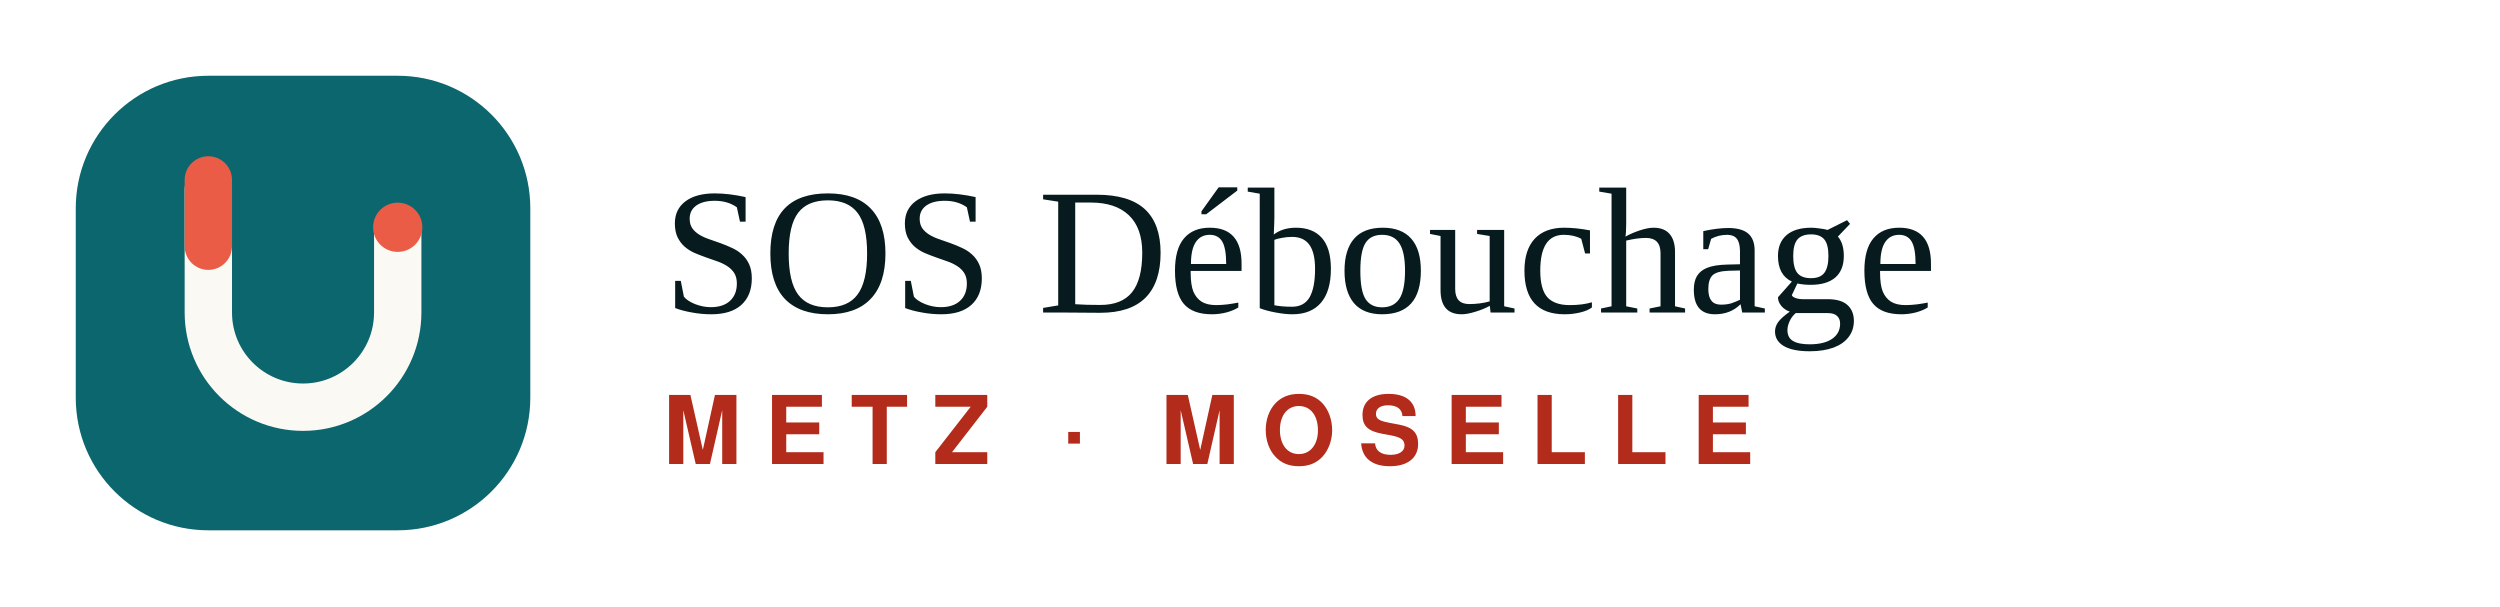
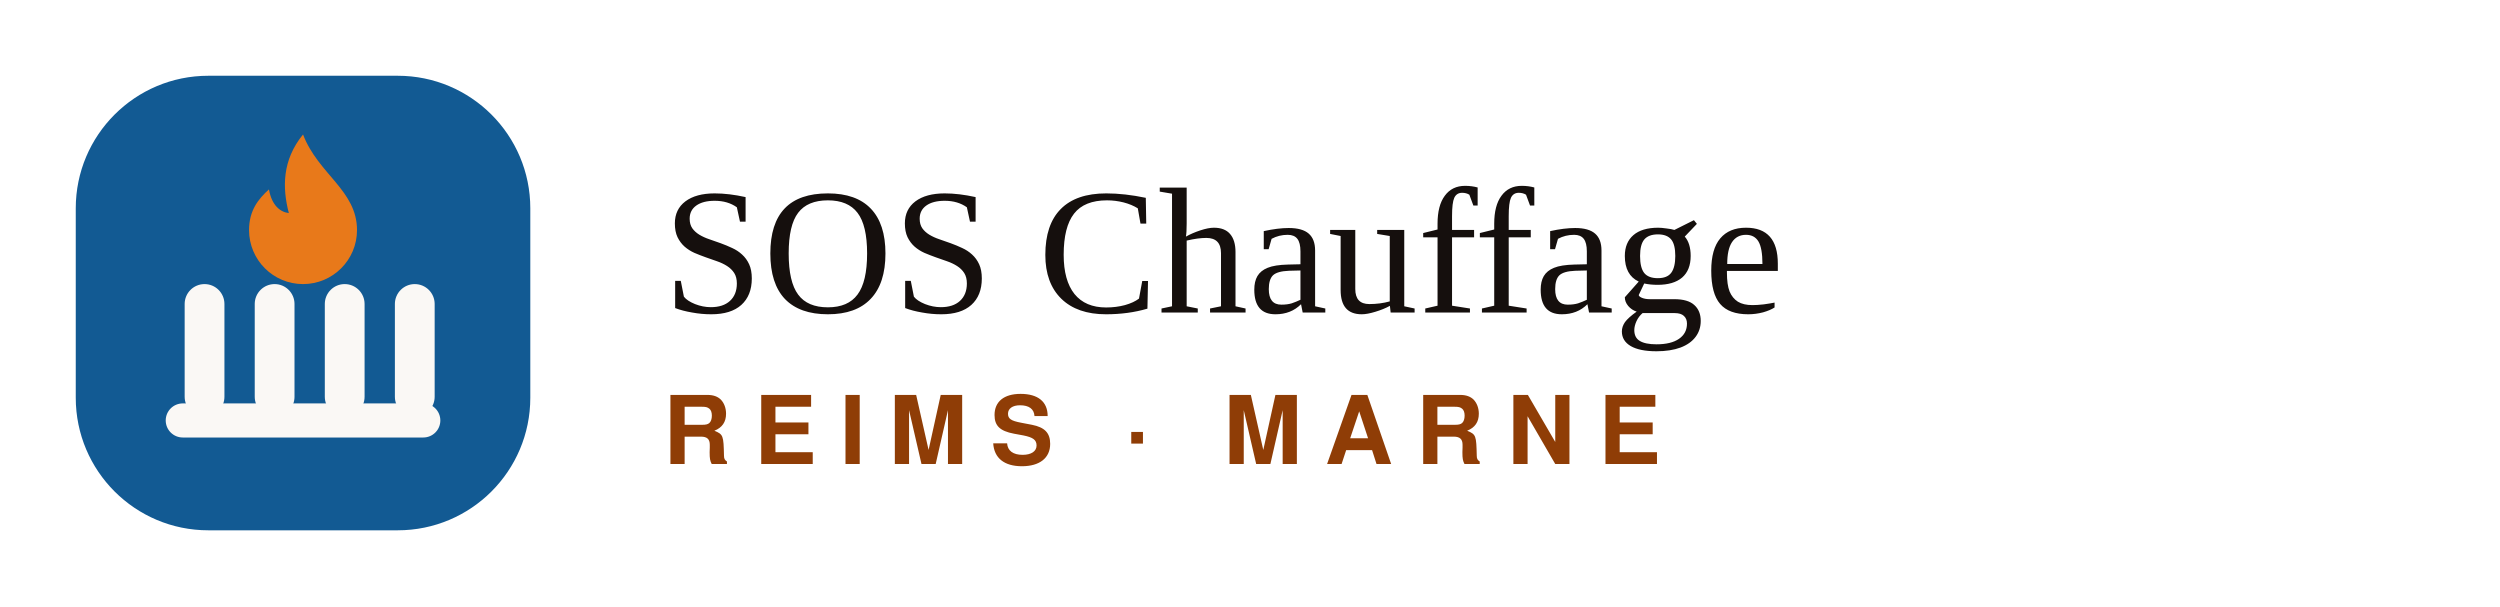
- <svg xmlns="http://www.w3.org/2000/svg" viewBox="0 0 264 64" width="264" height="64" role="img" aria-label="SOS Débouchage Metz">
-   <rect x="8" y="8" width="48" height="48" rx="14" fill="#0C666E" />
-   <path d="M22 20 V33 a10 10 0 0 0 20 0 V24" fill="none" stroke="#FBF9F4" stroke-width="5" stroke-linecap="round" />
-   <path d="M22 19 V26" fill="none" stroke="#EA5C46" stroke-width="5" stroke-linecap="round" />
-   <circle cx="42" cy="24" r="2.6" fill="#EA5C46" />
-   <text x="70" y="33" font-family="Georgia, 'Times New Roman', serif" font-size="19" fill="#071A1E">SOS Débouchage</text>
-   <text x="70" y="49" font-family="Helvetica, Arial, sans-serif" font-size="10" font-weight="700" letter-spacing="2.4" fill="#B22B1B">METZ · MOSELLE</text>
+ <svg xmlns="http://www.w3.org/2000/svg" viewBox="0 0 264 64" width="264" height="64" role="img" aria-label="SOS Chauffage Reims">
+   <rect x="8" y="8" width="48" height="48" rx="14" fill="#125A93" />
+   <path d="M32 14.2c1.6 4.2 5.7 5.9 5.7 10.1a5.7 5.7 0 0 1-11.4 0c0-2.1 1-3.3 2.1-4.3.3 1.7 1.2 2.4 2.1 2.5-.7-2.7-.7-5.6 1.5-8.3z" fill="#E8791A" />
+   <g fill="#FAF8F5">
+     <rect x="19.5" y="30" width="4.2" height="14" rx="2.1" />
+     <rect x="26.9" y="30" width="4.2" height="14" rx="2.1" />
+     <rect x="34.3" y="30" width="4.2" height="14" rx="2.1" />
+     <rect x="41.7" y="30" width="4.2" height="14" rx="2.1" />
+     <rect x="17.5" y="42.6" width="29" height="3.6" rx="1.8" />
+   </g>
+   <text x="70" y="33" font-family="Georgia, 'Times New Roman', serif" font-size="19" fill="#150F0D">SOS Chauffage</text>
+   <text x="70" y="49" font-family="Helvetica, Arial, sans-serif" font-size="10" font-weight="700" letter-spacing="2.4" fill="#8F3D06">REIMS · MARNE</text>
</svg>
